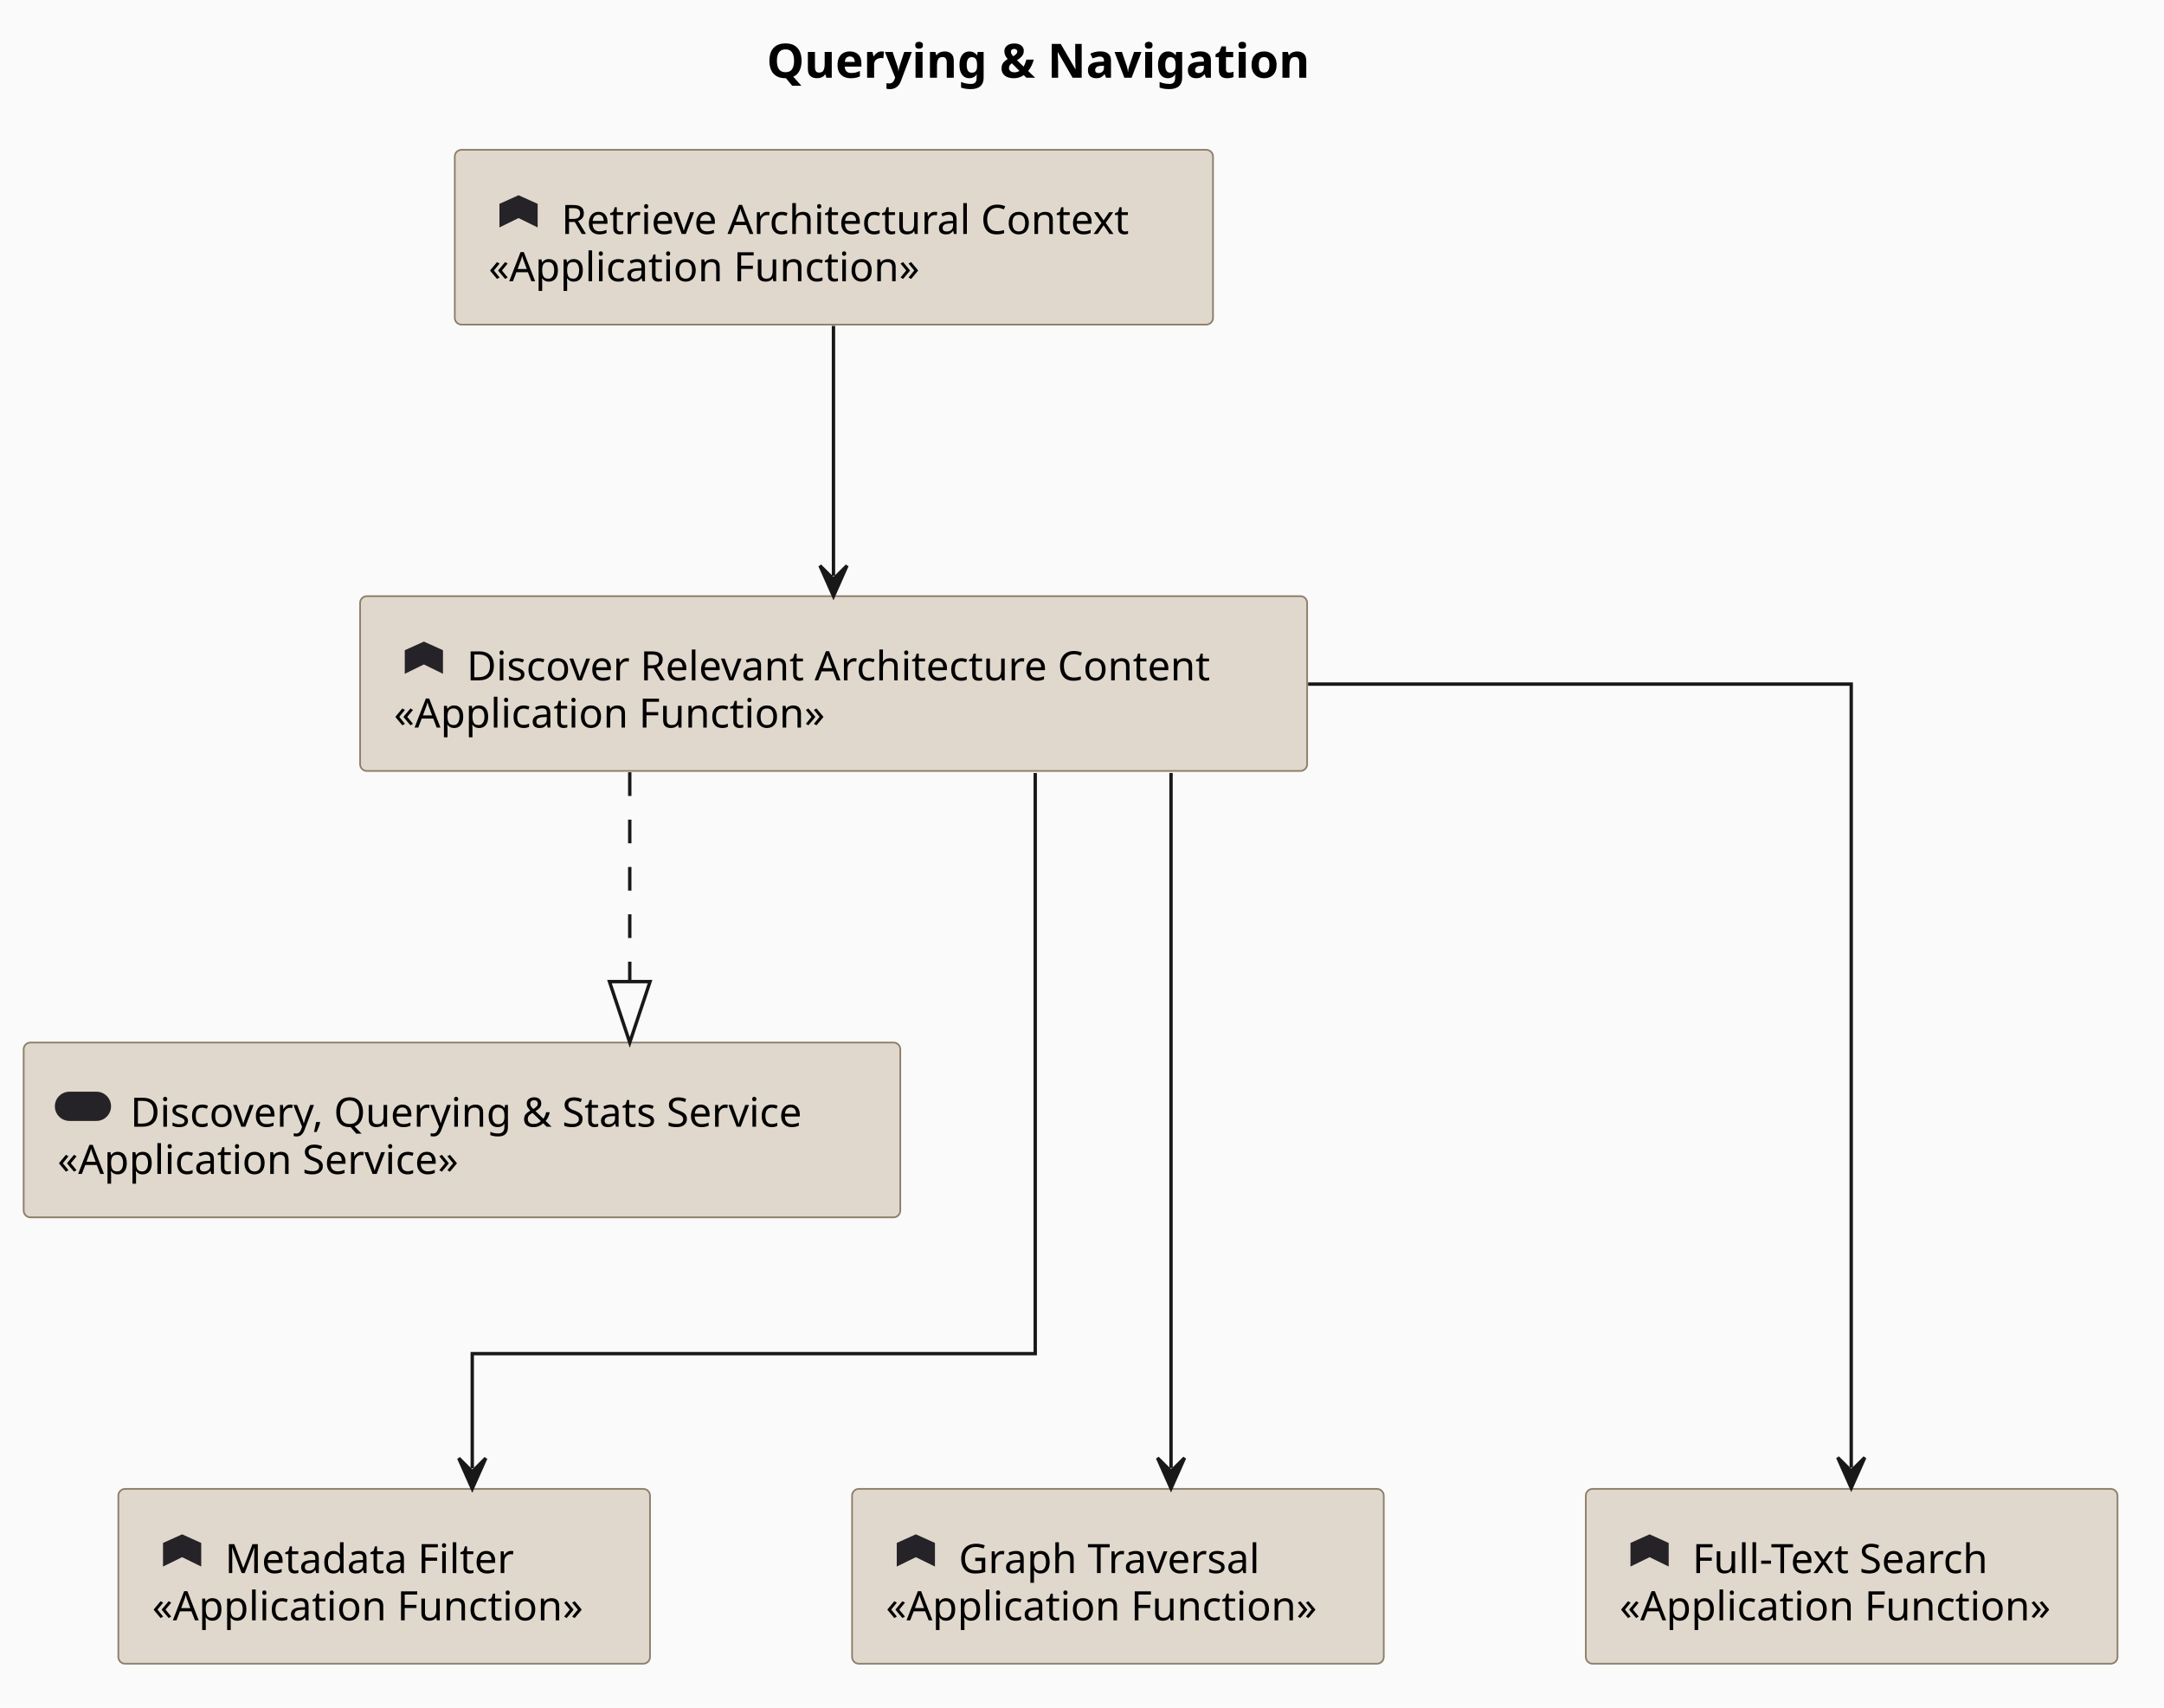
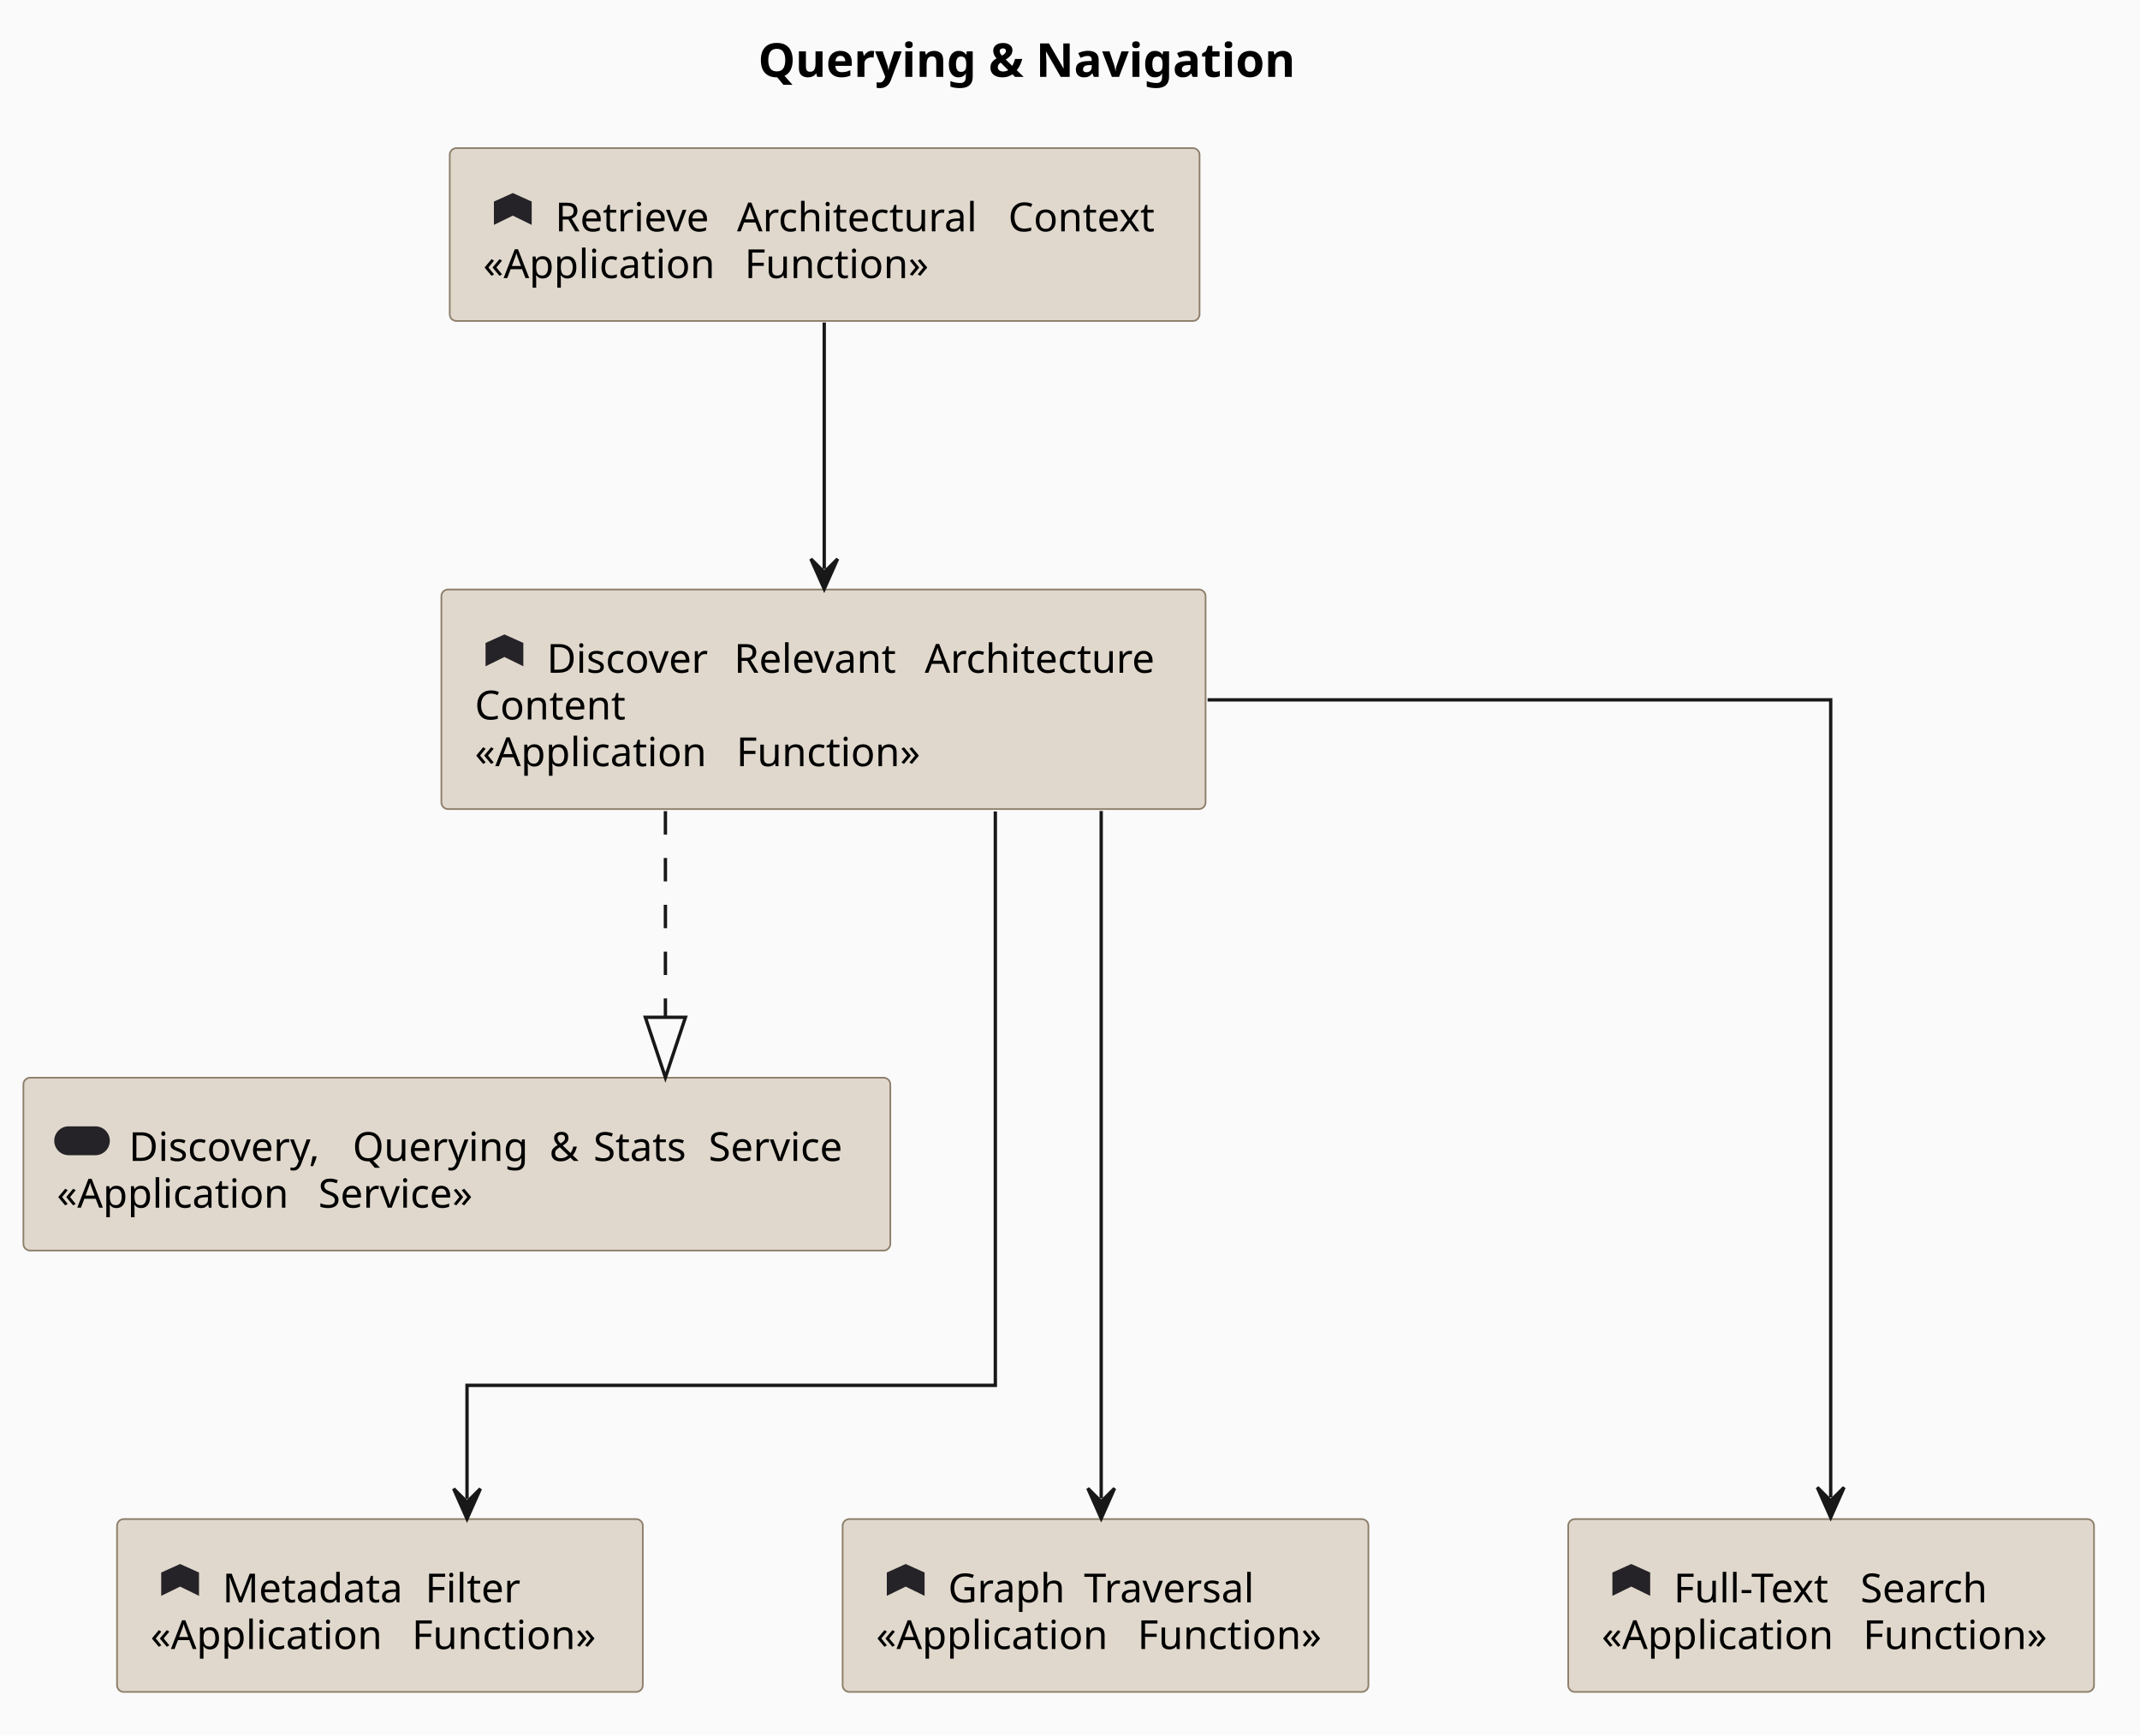
- <svg xmlns="http://www.w3.org/2000/svg" contentStyleType="text/css" data-diagram-type="DESCRIPTION" height="505px" preserveAspectRatio="none" style="width:640px;height:505px;background:#FAFAFA;" version="1.1" viewBox="0 0 640 505" width="640px" zoomAndPan="magnify">
+ <svg xmlns="http://www.w3.org/2000/svg" contentStyleType="text/css" data-diagram-type="DESCRIPTION" height="519px" preserveAspectRatio="none" style="width:640px;height:519px;background:#FAFAFA;" version="1.1" viewBox="0 0 640 519" width="640px" zoomAndPan="magnify">
  <defs />
  <g>
-     <rect fill="#FAFAFA" height="505" style="stroke:none;stroke-width:1;" width="640" x="0" y="0" />
-     <g class="title" data-source-line="62">
+     <rect fill="#FAFAFA" height="519" style="stroke:none;stroke-width:1;" width="640" x="0" y="0" />
+     <g class="title" data-source-line="64">
      <text fill="#000000" font-family="sans-serif" font-size="14" font-weight="700" lengthAdjust="spacing" textLength="179.772" x="226.736" y="22.995">Querying &amp; Navigation</text>
    </g>
-     <g class="entity" data-qualified-name="FNC_3seqIw" data-source-line="64" id="ent0002">
+     <g class="entity" data-qualified-name="FNC_3seqIw" data-source-line="66" id="ent0002">
      <rect fill="#E0D8CC" height="51.692" rx="2" ry="2" style="stroke:#8C7E6A;stroke-width:0.5;" width="224.245" x="134.5" y="44.297" />
      <path d="M147.712,67.257 L147.712,60.278 L153.362,57.731 L159.011,60.278 L159.011,67.257 L153.362,64.488" fill="#252327" style="stroke:none;stroke-width:0.5;" />
-       <text fill="#000000" font-family="sans-serif" font-size="12" lengthAdjust="spacing" textLength="182.707" x="166.037" y="69.19">Retrieve Architectural Context</text>
-       <text fill="#000000" font-family="sans-serif" font-size="12" lengthAdjust="spacing" textLength="137.244" x="144.5" y="83.159">«Application Function»</text>
+       <text fill="#000000" font-family="sans-serif" font-size="12" lengthAdjust="spacing" textLength="3.814" x="162.223" y="69.19"> </text>
+       <text fill="#000000" font-family="sans-serif" font-size="12" lengthAdjust="spacing" textLength="50.56" x="166.037" y="69.19">Retrieve</text>
+       <text fill="#000000" font-family="sans-serif" font-size="12" lengthAdjust="spacing" textLength="3.814" x="216.598" y="69.19"> </text>
+       <text fill="#000000" font-family="sans-serif" font-size="12" lengthAdjust="spacing" textLength="77.297" x="220.412" y="69.19">Architectural</text>
+       <text fill="#000000" font-family="sans-serif" font-size="12" lengthAdjust="spacing" textLength="3.814" x="297.709" y="69.19"> </text>
+       <text fill="#000000" font-family="sans-serif" font-size="12" lengthAdjust="spacing" textLength="47.221" x="301.524" y="69.19">Context</text>
+       <text fill="#000000" font-family="sans-serif" font-size="12" lengthAdjust="spacing" textLength="74.391" x="144.5" y="83.159">«Application</text>
+       <text fill="#000000" font-family="sans-serif" font-size="12" lengthAdjust="spacing" textLength="3.814" x="218.891" y="83.159"> </text>
+       <text fill="#000000" font-family="sans-serif" font-size="12" lengthAdjust="spacing" textLength="59.039" x="222.705" y="83.159">Function»</text>
    </g>
-     <g class="entity" data-qualified-name="FNC_lLdx12" data-source-line="66" id="ent0003">
-       <rect fill="#E0D8CC" height="51.692" rx="2" ry="2" style="stroke:#8C7E6A;stroke-width:0.5;" width="280.084" x="106.5" y="176.297" />
-       <path d="M119.712,199.257 L119.712,192.278 L125.362,189.731 L131.011,192.278 L131.011,199.257 L125.362,196.488" fill="#252327" style="stroke:none;stroke-width:0.5;" />
-       <text fill="#000000" font-family="sans-serif" font-size="12" lengthAdjust="spacing" textLength="238.547" x="138.037" y="201.19">Discover Relevant Architecture Content</text>
-       <text fill="#000000" font-family="sans-serif" font-size="12" lengthAdjust="spacing" textLength="137.244" x="116.5" y="215.159">«Application Function»</text>
+     <g class="entity" data-qualified-name="FNC_lLdx12" data-source-line="68" id="ent0003">
+       <rect fill="#E0D8CC" height="65.661" rx="2" ry="2" style="stroke:#8C7E6A;stroke-width:0.5;" width="228.545" x="132" y="176.297" />
+       <path d="M145.212,199.257 L145.212,192.278 L150.862,189.731 L156.511,192.278 L156.511,199.257 L150.862,196.488" fill="#252327" style="stroke:none;stroke-width:0.5;" />
+       <text fill="#000000" font-family="sans-serif" font-size="12" lengthAdjust="spacing" textLength="3.814" x="159.723" y="201.19"> </text>
+       <text fill="#000000" font-family="sans-serif" font-size="12" lengthAdjust="spacing" textLength="52.184" x="163.537" y="201.19">Discover</text>
+       <text fill="#000000" font-family="sans-serif" font-size="12" lengthAdjust="spacing" textLength="3.814" x="215.721" y="201.19"> </text>
+       <text fill="#000000" font-family="sans-serif" font-size="12" lengthAdjust="spacing" textLength="53.203" x="219.536" y="201.19">Relevant</text>
+       <text fill="#000000" font-family="sans-serif" font-size="12" lengthAdjust="spacing" textLength="3.814" x="272.739" y="201.19"> </text>
+       <text fill="#000000" font-family="sans-serif" font-size="12" lengthAdjust="spacing" textLength="73.992" x="276.553" y="201.19">Architecture</text>
+       <text fill="#000000" font-family="sans-serif" font-size="12" lengthAdjust="spacing" textLength="47.725" x="142" y="215.159">Content</text>
+       <text fill="#000000" font-family="sans-serif" font-size="12" lengthAdjust="spacing" textLength="74.391" x="142" y="229.127">«Application</text>
+       <text fill="#000000" font-family="sans-serif" font-size="12" lengthAdjust="spacing" textLength="3.814" x="216.391" y="229.127"> </text>
+       <text fill="#000000" font-family="sans-serif" font-size="12" lengthAdjust="spacing" textLength="59.039" x="220.205" y="229.127">Function»</text>
    </g>
-     <g class="entity" data-qualified-name="SRV_Qr8St8" data-source-line="68" id="ent0004">
-       <rect fill="#E0D8CC" height="51.692" rx="2" ry="2" style="stroke:#8C7E6A;stroke-width:0.5;" width="259.26" x="7" y="308.297" />
-       <path d="M20.545,322.838 L28.52,322.838 A3.102,3.102 0 0 1 28.52,331.478 L20.545,331.478 A3.102,3.102 0 0 1 20.545,322.838" fill="#252327" style="stroke:none;stroke-width:0.5;" />
-       <text fill="#000000" font-family="sans-serif" font-size="12" lengthAdjust="spacing" textLength="217.723" x="38.538" y="333.19">Discovery, Querying &amp; Stats Service</text>
-       <text fill="#000000" font-family="sans-serif" font-size="12" lengthAdjust="spacing" textLength="129.897" x="17" y="347.159">«Application Service»</text>
+     <g class="entity" data-qualified-name="SRV_Qr8St8" data-source-line="70" id="ent0004">
+       <rect fill="#E0D8CC" height="51.692" rx="2" ry="2" style="stroke:#8C7E6A;stroke-width:0.5;" width="259.26" x="7" y="322.297" />
+       <path d="M20.545,336.838 L28.52,336.838 A3.102,3.102 0 0 1 28.52,345.478 L20.545,345.478 A3.102,3.102 0 0 1 20.545,336.838" fill="#252327" style="stroke:none;stroke-width:0.5;" />
+       <text fill="#000000" font-family="sans-serif" font-size="12" lengthAdjust="spacing" textLength="3.814" x="34.723" y="347.19"> </text>
+       <text fill="#000000" font-family="sans-serif" font-size="12" lengthAdjust="spacing" textLength="63.1" x="38.538" y="347.19">Discovery,</text>
+       <text fill="#000000" font-family="sans-serif" font-size="12" lengthAdjust="spacing" textLength="3.814" x="101.637" y="347.19"> </text>
+       <text fill="#000000" font-family="sans-serif" font-size="12" lengthAdjust="spacing" textLength="55.025" x="105.452" y="347.19">Querying</text>
+       <text fill="#000000" font-family="sans-serif" font-size="12" lengthAdjust="spacing" textLength="3.814" x="160.477" y="347.19"> </text>
+       <text fill="#000000" font-family="sans-serif" font-size="12" lengthAdjust="spacing" textLength="9.357" x="164.291" y="347.19">&amp;</text>
+       <text fill="#000000" font-family="sans-serif" font-size="12" lengthAdjust="spacing" textLength="3.814" x="173.649" y="347.19"> </text>
+       <text fill="#000000" font-family="sans-serif" font-size="12" lengthAdjust="spacing" textLength="30.633" x="177.463" y="347.19">Stats</text>
+       <text fill="#000000" font-family="sans-serif" font-size="12" lengthAdjust="spacing" textLength="3.814" x="208.096" y="347.19"> </text>
+       <text fill="#000000" font-family="sans-serif" font-size="12" lengthAdjust="spacing" textLength="44.35" x="211.911" y="347.19">Service</text>
+       <text fill="#000000" font-family="sans-serif" font-size="12" lengthAdjust="spacing" textLength="74.391" x="17" y="361.159">«Application</text>
+       <text fill="#000000" font-family="sans-serif" font-size="12" lengthAdjust="spacing" textLength="3.814" x="91.391" y="361.159"> </text>
+       <text fill="#000000" font-family="sans-serif" font-size="12" lengthAdjust="spacing" textLength="51.691" x="95.205" y="361.159">Service»</text>
    </g>
-     <g class="entity" data-qualified-name="FNC_3jpc7O" data-source-line="70" id="ent0005">
-       <rect fill="#E0D8CC" height="51.692" rx="2" ry="2" style="stroke:#8C7E6A;stroke-width:0.5;" width="157.244" x="35" y="440.297" />
-       <path d="M48.212,463.257 L48.212,456.278 L53.861,453.731 L59.511,456.278 L59.511,463.257 L53.861,460.488" fill="#252327" style="stroke:none;stroke-width:0.5;" />
-       <text fill="#000000" font-family="sans-serif" font-size="12" lengthAdjust="spacing" textLength="91.231" x="66.537" y="465.19">Metadata Filter</text>
-       <text fill="#000000" font-family="sans-serif" font-size="12" lengthAdjust="spacing" textLength="137.244" x="45" y="479.159">«Application Function»</text>
+     <g class="entity" data-qualified-name="FNC_3jpc7O" data-source-line="72" id="ent0005">
+       <rect fill="#E0D8CC" height="51.692" rx="2" ry="2" style="stroke:#8C7E6A;stroke-width:0.5;" width="157.244" x="35" y="454.297" />
+       <path d="M48.212,477.257 L48.212,470.278 L53.861,467.731 L59.511,470.278 L59.511,477.257 L53.861,474.488" fill="#252327" style="stroke:none;stroke-width:0.5;" />
+       <text fill="#000000" font-family="sans-serif" font-size="12" lengthAdjust="spacing" textLength="3.814" x="62.723" y="479.19"> </text>
+       <text fill="#000000" font-family="sans-serif" font-size="12" lengthAdjust="spacing" textLength="56.824" x="66.537" y="479.19">Metadata</text>
+       <text fill="#000000" font-family="sans-serif" font-size="12" lengthAdjust="spacing" textLength="3.814" x="123.362" y="479.19"> </text>
+       <text fill="#000000" font-family="sans-serif" font-size="12" lengthAdjust="spacing" textLength="30.592" x="127.176" y="479.19">Filter</text>
+       <text fill="#000000" font-family="sans-serif" font-size="12" lengthAdjust="spacing" textLength="74.391" x="45" y="493.159">«Application</text>
+       <text fill="#000000" font-family="sans-serif" font-size="12" lengthAdjust="spacing" textLength="3.814" x="119.391" y="493.159"> </text>
+       <text fill="#000000" font-family="sans-serif" font-size="12" lengthAdjust="spacing" textLength="59.039" x="123.205" y="493.159">Function»</text>
    </g>
-     <g class="entity" data-qualified-name="FNC_BdEMPx" data-source-line="71" id="ent0006">
-       <rect fill="#E0D8CC" height="51.692" rx="2" ry="2" style="stroke:#8C7E6A;stroke-width:0.5;" width="157.244" x="252" y="440.297" />
-       <path d="M265.212,463.257 L265.212,456.278 L270.861,453.731 L276.511,456.278 L276.511,463.257 L270.861,460.488" fill="#252327" style="stroke:none;stroke-width:0.5;" />
-       <text fill="#000000" font-family="sans-serif" font-size="12" lengthAdjust="spacing" textLength="96.598" x="283.538" y="465.19">Graph Traversal</text>
-       <text fill="#000000" font-family="sans-serif" font-size="12" lengthAdjust="spacing" textLength="137.244" x="262" y="479.159">«Application Function»</text>
+     <g class="entity" data-qualified-name="FNC_BdEMPx" data-source-line="73" id="ent0006">
+       <rect fill="#E0D8CC" height="51.692" rx="2" ry="2" style="stroke:#8C7E6A;stroke-width:0.5;" width="157.244" x="252" y="454.297" />
+       <path d="M265.212,477.257 L265.212,470.278 L270.861,467.731 L276.511,470.278 L276.511,477.257 L270.861,474.488" fill="#252327" style="stroke:none;stroke-width:0.5;" />
+       <text fill="#000000" font-family="sans-serif" font-size="12" lengthAdjust="spacing" textLength="3.814" x="279.723" y="479.19"> </text>
+       <text fill="#000000" font-family="sans-serif" font-size="12" lengthAdjust="spacing" textLength="36.809" x="283.538" y="479.19">Graph</text>
+       <text fill="#000000" font-family="sans-serif" font-size="12" lengthAdjust="spacing" textLength="3.814" x="320.346" y="479.19"> </text>
+       <text fill="#000000" font-family="sans-serif" font-size="12" lengthAdjust="spacing" textLength="55.975" x="324.161" y="479.19">Traversal</text>
+       <text fill="#000000" font-family="sans-serif" font-size="12" lengthAdjust="spacing" textLength="74.391" x="262" y="493.159">«Application</text>
+       <text fill="#000000" font-family="sans-serif" font-size="12" lengthAdjust="spacing" textLength="3.814" x="336.391" y="493.159"> </text>
+       <text fill="#000000" font-family="sans-serif" font-size="12" lengthAdjust="spacing" textLength="59.039" x="340.205" y="493.159">Function»</text>
    </g>
-     <g class="entity" data-qualified-name="FNC_bFY40B" data-source-line="72" id="ent0007">
-       <rect fill="#E0D8CC" height="51.692" rx="2" ry="2" style="stroke:#8C7E6A;stroke-width:0.5;" width="157.244" x="469" y="440.297" />
-       <path d="M482.212,463.257 L482.212,456.278 L487.861,453.731 L493.511,456.278 L493.511,463.257 L487.861,460.488" fill="#252327" style="stroke:none;stroke-width:0.5;" />
-       <text fill="#000000" font-family="sans-serif" font-size="12" lengthAdjust="spacing" textLength="97.33" x="500.538" y="465.19">Full-Text Search</text>
-       <text fill="#000000" font-family="sans-serif" font-size="12" lengthAdjust="spacing" textLength="137.244" x="479" y="479.159">«Application Function»</text>
+     <g class="entity" data-qualified-name="FNC_bFY40B" data-source-line="74" id="ent0007">
+       <rect fill="#E0D8CC" height="51.692" rx="2" ry="2" style="stroke:#8C7E6A;stroke-width:0.5;" width="157.244" x="469" y="454.297" />
+       <path d="M482.212,477.257 L482.212,470.278 L487.861,467.731 L493.511,470.278 L493.511,477.257 L487.861,474.488" fill="#252327" style="stroke:none;stroke-width:0.5;" />
+       <text fill="#000000" font-family="sans-serif" font-size="12" lengthAdjust="spacing" textLength="3.814" x="496.723" y="479.19"> </text>
+       <text fill="#000000" font-family="sans-serif" font-size="12" lengthAdjust="spacing" textLength="52.025" x="500.538" y="479.19">Full-Text</text>
+       <text fill="#000000" font-family="sans-serif" font-size="12" lengthAdjust="spacing" textLength="3.814" x="552.563" y="479.19"> </text>
+       <text fill="#000000" font-family="sans-serif" font-size="12" lengthAdjust="spacing" textLength="41.49" x="556.377" y="479.19">Search</text>
+       <text fill="#000000" font-family="sans-serif" font-size="12" lengthAdjust="spacing" textLength="74.391" x="479" y="493.159">«Application</text>
+       <text fill="#000000" font-family="sans-serif" font-size="12" lengthAdjust="spacing" textLength="3.814" x="553.391" y="493.159"> </text>
+       <text fill="#000000" font-family="sans-serif" font-size="12" lengthAdjust="spacing" textLength="59.039" x="557.205" y="493.159">Function»</text>
    </g>
-     <g class="link" data-entity-1="ent0002" data-entity-2="ent0003" data-link-type="dependency" data-source-line="78" id="lnk11">
-       <path d="M246.5,96.377 C246.5,119.517 246.5,147.147 246.5,170.277" fill="none" id="FNC_3seqIw-to-FNC_lLdx12" style="stroke:#181818;stroke-width:1;" />
-       <polygon fill="#181818" points="246.5,176.277,250.5,167.277,246.5,171.277,242.5,167.277,246.5,176.277" style="stroke:#181818;stroke-width:1;" />
+     <g class="link" data-entity-1="ent0002" data-entity-2="ent0003" data-link-type="dependency" data-source-line="80" id="lnk11">
+       <path d="M246.5,96.437 C246.5,119.017 246.5,145.737 246.5,170.147" fill="none" id="FNC_3seqIw-to-FNC_lLdx12" style="stroke:#181818;stroke-width:1;" />
+       <polygon fill="#181818" points="246.5,176.147,250.5,167.147,246.5,171.147,242.5,167.147,246.5,176.147" style="stroke:#181818;stroke-width:1;" />
    </g>
-     <g class="link" data-entity-1="ent0003" data-entity-2="ent0004" data-link-type="extension" data-source-line="79" id="lnk12">
-       <path d="M186.25,228.377 C186.25,251.517 186.25,267.147 186.25,290.277" fill="none" id="FNC_lLdx12-to-SRV_Qr8St8" style="stroke:#181818;stroke-width:1;stroke-dasharray:7,7;" />
-       <polygon fill="none" points="186.25,308.277,192.25,290.277,180.25,290.277,186.25,308.277" style="stroke:#181818;stroke-width:1;" />
+     <g class="link" data-entity-1="ent0003" data-entity-2="ent0004" data-link-type="extension" data-source-line="81" id="lnk12">
+       <path d="M199,242.587 C199,267.007 199,281.697 199,304.227" fill="none" id="FNC_lLdx12-to-SRV_Qr8St8" style="stroke:#181818;stroke-width:1;stroke-dasharray:7,7;" />
+       <polygon fill="none" points="199,322.227,205,304.227,193,304.227,199,322.227" style="stroke:#181818;stroke-width:1;" />
    </g>
-     <g class="link" data-entity-1="ent0003" data-entity-2="ent0006" data-link-type="dependency" data-source-line="80" id="lnk13">
-       <path d="M346.33,228.577 C346.33,279.177 346.33,383.607 346.33,434.127" fill="none" id="FNC_lLdx12-to-FNC_BdEMPx" style="stroke:#181818;stroke-width:1;" />
-       <polygon fill="#181818" points="346.33,440.127,350.33,431.127,346.33,435.127,342.33,431.127,346.33,440.127" style="stroke:#181818;stroke-width:1;" />
+     <g class="link" data-entity-1="ent0003" data-entity-2="ent0006" data-link-type="dependency" data-source-line="82" id="lnk13">
+       <path d="M329.33,242.527 C329.33,297.087 329.33,398.517 329.33,448.097" fill="none" id="FNC_lLdx12-to-FNC_BdEMPx" style="stroke:#181818;stroke-width:1;" />
+       <polygon fill="#181818" points="329.33,454.097,333.33,445.097,329.33,449.097,325.33,445.097,329.33,454.097" style="stroke:#181818;stroke-width:1;" />
    </g>
-     <g class="link" data-entity-1="ent0003" data-entity-2="ent0007" data-link-type="dependency" data-source-line="81" id="lnk14">
-       <path d="M386.87,202.297 C465.34,202.297 547.5,202.297 547.5,202.297 C547.5,202.297 547.5,367.247 547.5,434.017" fill="none" id="FNC_lLdx12-to-FNC_bFY40B" style="stroke:#181818;stroke-width:1;" />
-       <polygon fill="#181818" points="547.5,440.017,551.5,431.017,547.5,435.017,543.5,431.017,547.5,440.017" style="stroke:#181818;stroke-width:1;" />
+     <g class="link" data-entity-1="ent0003" data-entity-2="ent0007" data-link-type="dependency" data-source-line="83" id="lnk14">
+       <path d="M361.15,209.297 C446.22,209.297 547.5,209.297 547.5,209.297 C547.5,209.297 547.5,379.627 547.5,447.817" fill="none" id="FNC_lLdx12-to-FNC_bFY40B" style="stroke:#181818;stroke-width:1;" />
+       <polygon fill="#181818" points="547.5,453.817,551.5,444.817,547.5,448.817,543.5,444.817,547.5,453.817" style="stroke:#181818;stroke-width:1;" />
    </g>
-     <g class="link" data-entity-1="ent0003" data-entity-2="ent0005" data-link-type="dependency" data-source-line="82" id="lnk15">
-       <path d="M306.17,228.587 C306.17,282.447 306.17,400.297 306.17,400.297 C306.17,400.297 139.67,400.297 139.67,400.297 C139.67,400.297 139.67,415.767 139.67,434.217" fill="none" id="FNC_lLdx12-to-FNC_3jpc7O" style="stroke:#181818;stroke-width:1;" />
-       <polygon fill="#181818" points="139.67,440.217,143.67,431.217,139.67,435.217,135.67,431.217,139.67,440.217" style="stroke:#181818;stroke-width:1;" />
+     <g class="link" data-entity-1="ent0003" data-entity-2="ent0005" data-link-type="dependency" data-source-line="84" id="lnk15">
+       <path d="M297.67,242.687 C297.67,300.777 297.67,414.297 297.67,414.297 C297.67,414.297 139.67,414.297 139.67,414.297 C139.67,414.297 139.67,429.767 139.67,448.217" fill="none" id="FNC_lLdx12-to-FNC_3jpc7O" style="stroke:#181818;stroke-width:1;" />
+       <polygon fill="#181818" points="139.67,454.217,143.67,445.217,139.67,449.217,135.67,445.217,139.67,454.217" style="stroke:#181818;stroke-width:1;" />
    </g>
  </g>
</svg>
